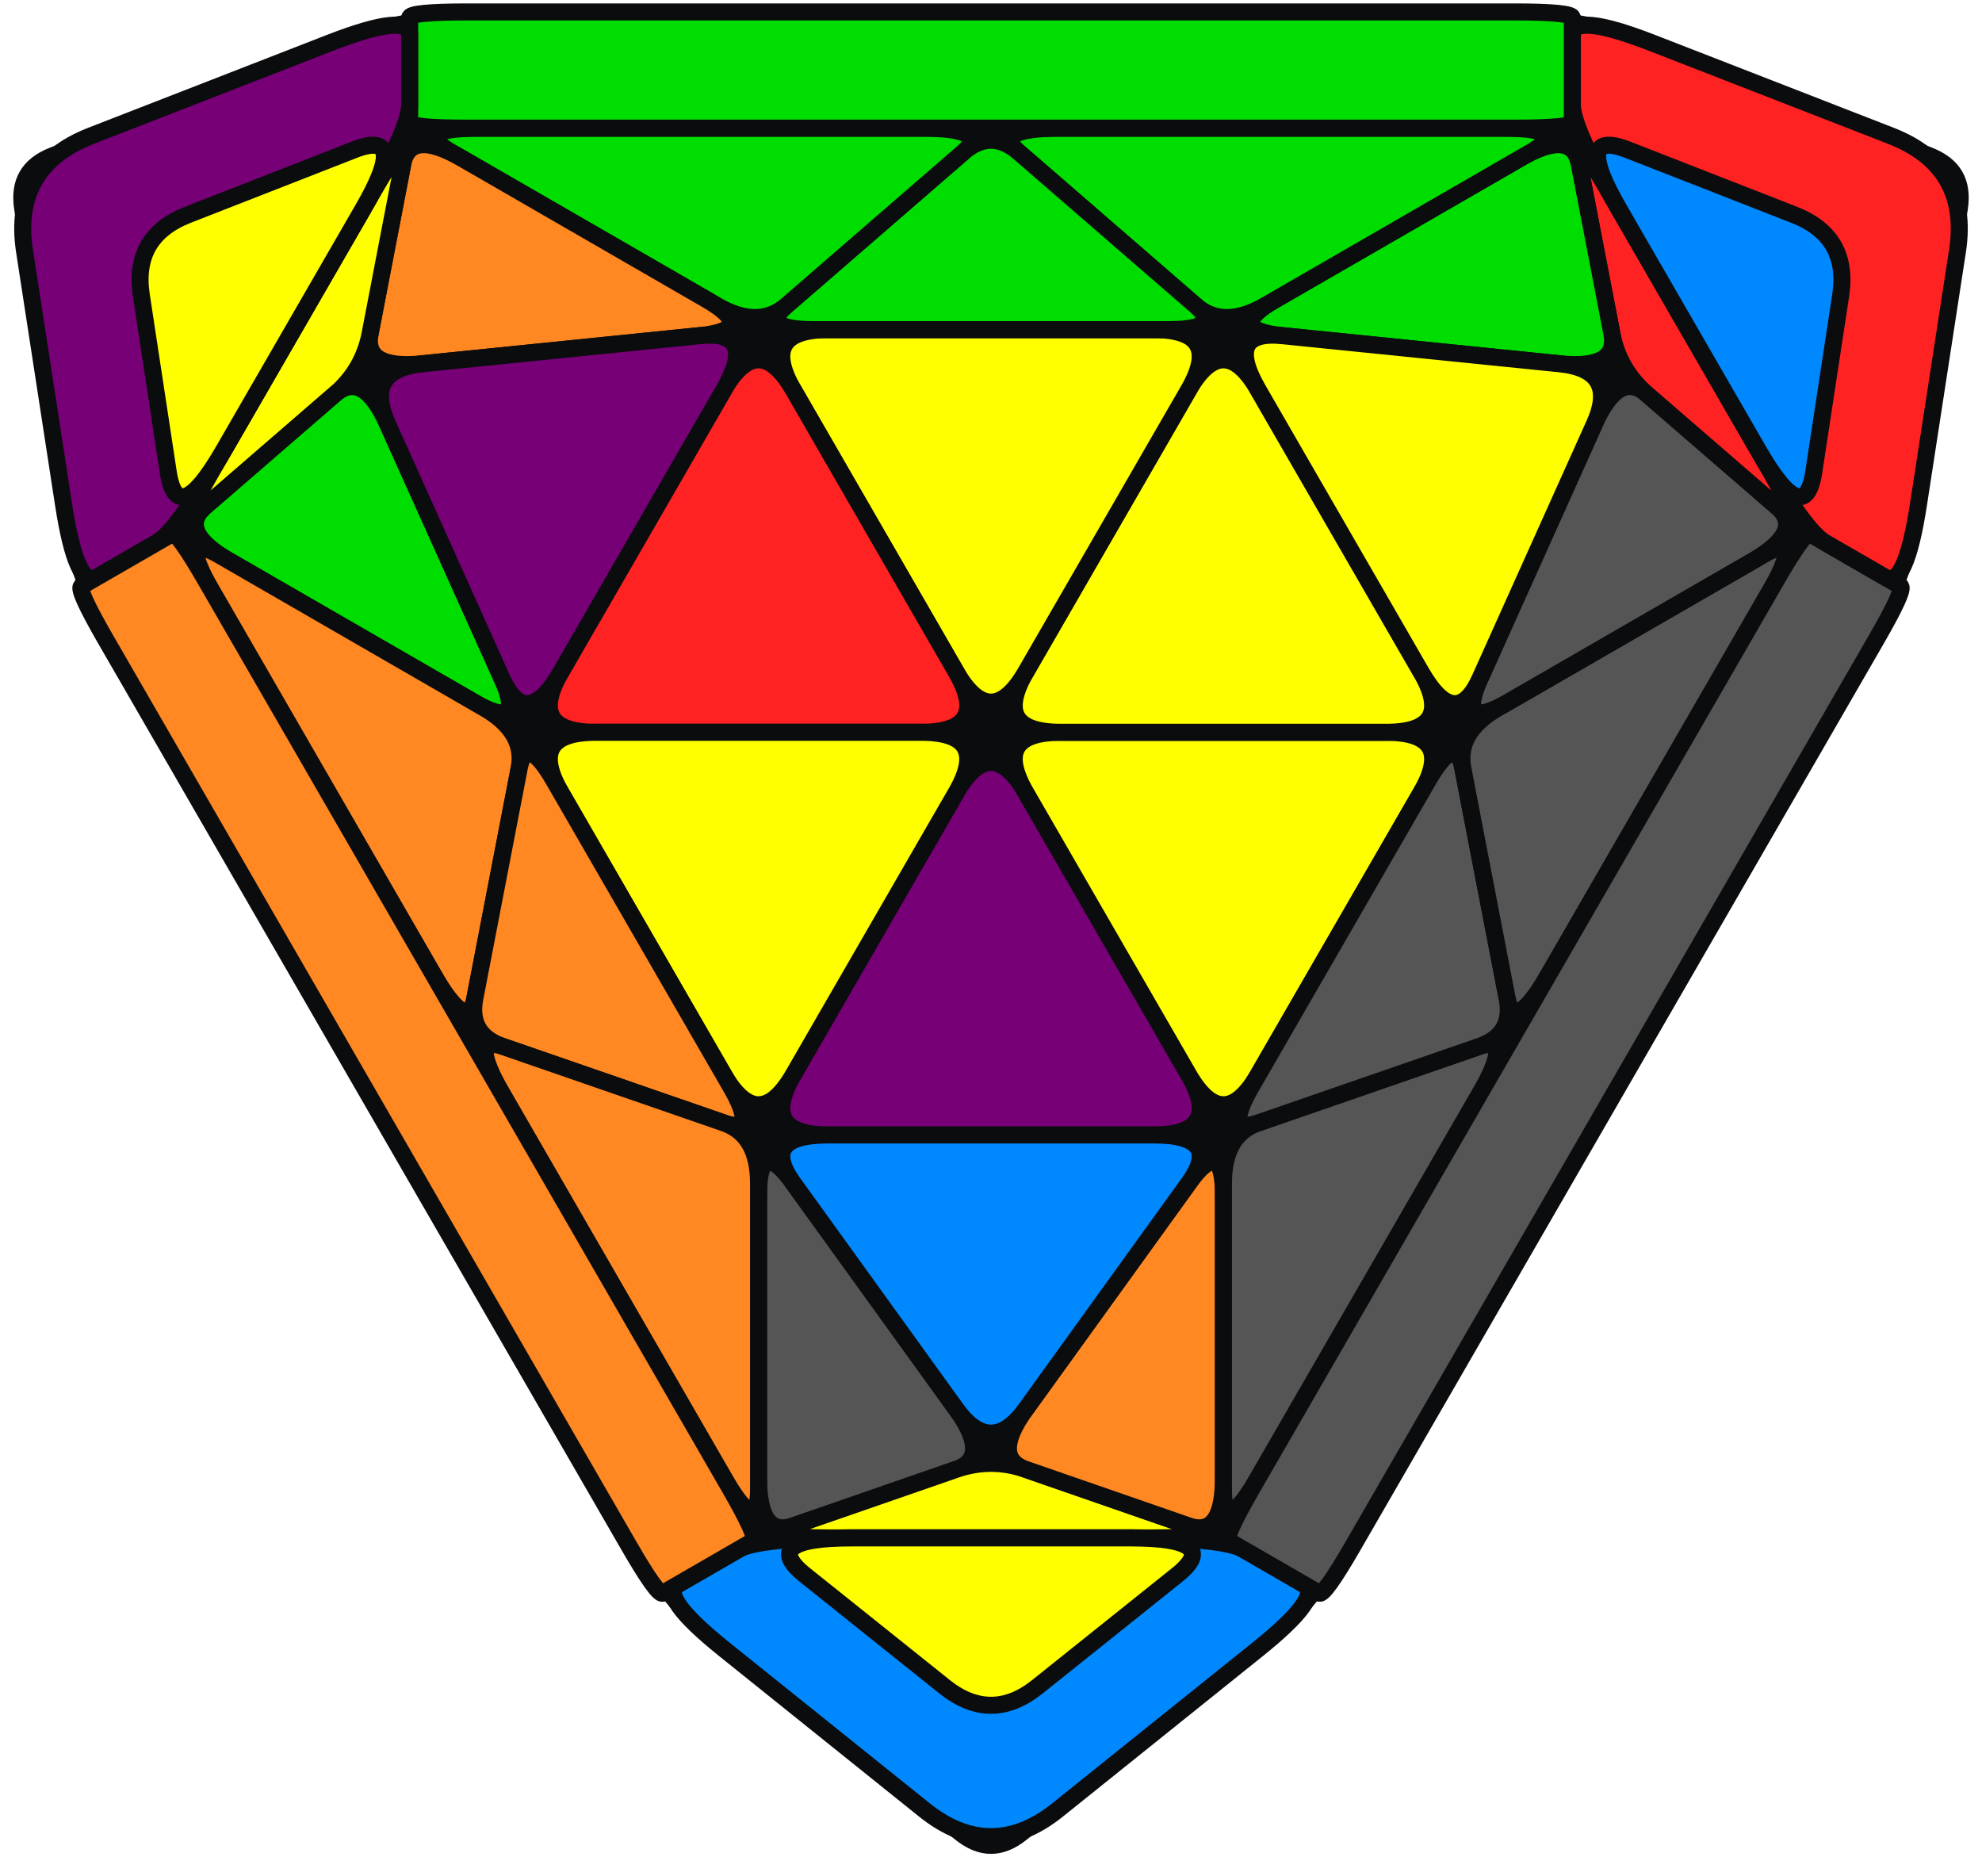
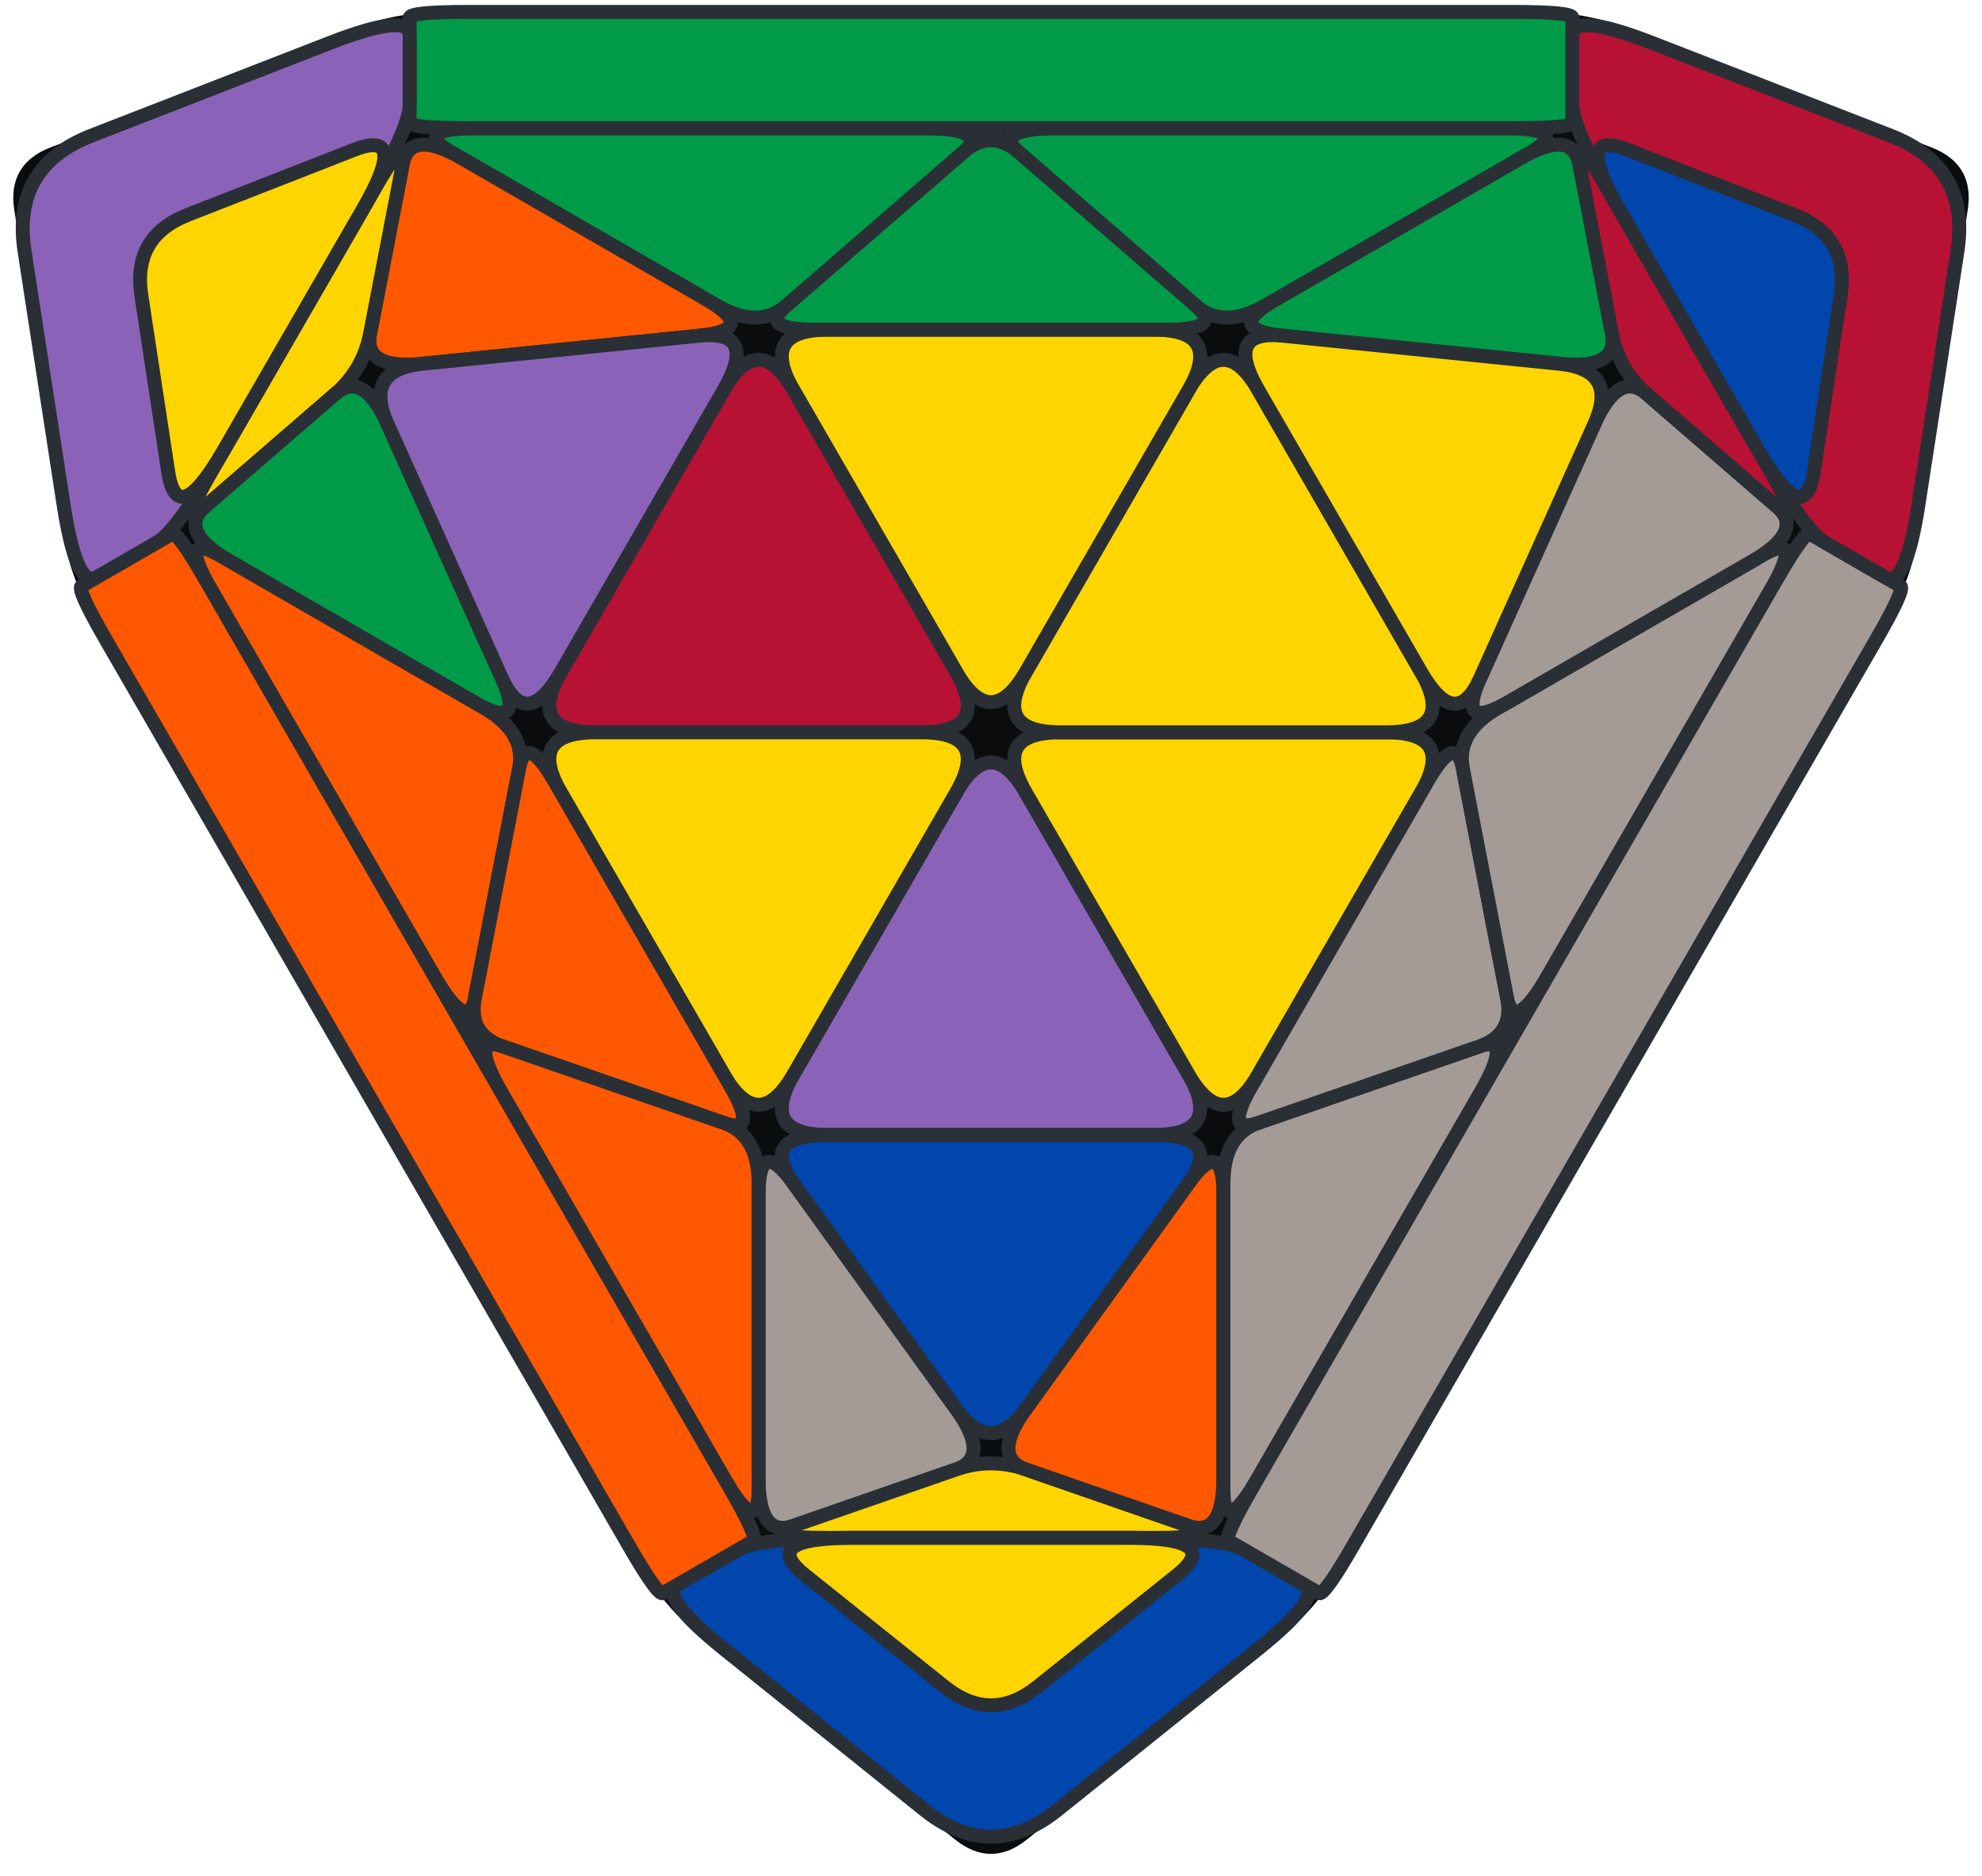
<svg xmlns="http://www.w3.org/2000/svg" viewBox="-12.79 -9.45 25.58 24.2" role="img" aria-label="TCP C1 (2) Triangle combination and permutation, FTO 2-Look L3T case diagram">
+   <rect x="-10.95" y="24.08" width="27.2" height="NaN" fill="#f5f5f0" rx="2.5" />
  <path d="M-3.869 11.491L-0.430 14.251Q0.000 14.596,0.430 14.251L3.869 11.491 L0.430 14.251L3.869 11.491Q4.299 11.146,5.049 9.847L11.052 -0.550 L5.049 9.847L11.052 -0.550Q11.802 -1.850,11.886 -2.395L12.557 -6.753 L11.886 -2.395L12.557 -6.753Q12.641 -7.298,12.127 -7.498L8.017 -9.096 L12.127 -7.498L8.017 -9.096Q7.503 -9.296,6.003 -9.296L-6.003 -9.296 L6.003 -9.296L-6.003 -9.296Q-7.503 -9.296,-8.017 -9.096L-12.127 -7.498 L-8.017 -9.096L-12.127 -7.498Q-12.641 -7.298,-12.557 -6.753L-11.886 -2.395 L-12.557 -6.753L-11.886 -2.395Q-11.802 -1.850,-11.052 -0.550L-5.049 9.847 L-11.052 -0.550L-5.049 9.847Q-4.299 11.146,-3.869 11.491L-0.430 14.251Z" fill="#0b0c0e" stroke="#0b0c0e" stroke-width="0.1" stroke-linejoin="round" />
-   <path d="M-0.450 0.779L-2.550 4.417Q-3.000 5.196,-2.100 5.196L2.100 5.196 L-2.100 5.196L2.100 5.196Q3.000 5.196,2.550 4.417L0.450 0.779 L2.550 4.417L0.450 0.779Q0.000 0.000,-0.450 0.779L-2.550 4.417Z" fill="#707" stroke="#0b0c0e" stroke-width="0.22" stroke-linejoin="round" />
-   <path d="M-3.000 5.976L-3.000 9.616Q-3.000 10.396,-2.550 10.240L-0.450 9.512 L-2.550 10.240L-0.450 9.512Q0.000 9.356,-0.450 8.732L-2.550 5.820 L-0.450 8.732L-2.550 5.820Q-3.000 5.196,-3.000 5.976L-3.000 9.616Z" fill="#555" stroke="#0b0c0e" stroke-width="0.22" stroke-linejoin="round" />
-   <path d="M-2.100 10.396L2.100 10.396Q3.000 10.396,2.550 10.240L0.450 9.512 L2.550 10.240L0.450 9.512Q0.000 9.356,-0.450 9.512L-2.550 10.240 L-0.450 9.512L-2.550 10.240Q-3.000 10.396,-2.100 10.396L2.100 10.396Z" fill="#ff0" stroke="#0b0c0e" stroke-width="0.22" stroke-linejoin="round" />
-   <path d="M3.000 9.616L3.000 5.976Q3.000 5.196,2.550 5.820L0.450 8.732 L2.550 5.820L0.450 8.732Q0.000 9.356,0.450 9.512L2.550 10.240 L0.450 9.512L2.550 10.240Q3.000 10.396,3.000 9.616L3.000 5.976Z" fill="#f82" stroke="#0b0c0e" stroke-width="0.22" stroke-linejoin="round" />
-   <path d="M2.100 5.196L-2.100 5.196Q-3.000 5.196,-2.550 5.820L-0.450 8.732 L-2.550 5.820L-0.450 8.732Q0.000 9.356,0.450 8.732L2.550 5.820 L0.450 8.732L2.550 5.820Q3.000 5.196,2.100 5.196L-2.100 5.196Z" fill="#08f" stroke="#0b0c0e" stroke-width="0.22" stroke-linejoin="round" />
-   <path d="M0.450 0.779L2.550 4.417Q3.000 5.196,3.450 4.417L5.550 0.779 L3.450 4.417L5.550 0.779Q6.000 0.000,5.100 0.000L0.900 0.000 L5.100 0.000L0.900 0.000Q0.000 0.000,0.450 0.779L2.550 4.417Z" fill="#ff0" stroke="#0b0c0e" stroke-width="0.22" stroke-linejoin="round" />
-   <path d="M3.000 5.820L3.000 9.772Q3.000 10.396,3.450 9.616L6.301 4.678 L3.450 9.616L6.301 4.678Q6.752 3.898,6.301 4.054L3.450 5.040 L6.301 4.054L3.450 5.040Q3.000 5.196,3.000 5.820L3.000 9.772Z" fill="#555" stroke="#0b0c0e" stroke-width="0.22" stroke-linejoin="round" />
-   <path d="M5.640 0.624L3.360 4.573Q3.000 5.196,3.450 5.040L6.301 4.054 L3.450 5.040L6.301 4.054Q6.752 3.898,6.661 3.430L6.090 0.468 L6.661 3.430L6.090 0.468Q6.000 0.000,5.640 0.624L3.360 4.573Z" fill="#555" stroke="#0b0c0e" stroke-width="0.22" stroke-linejoin="round" />
-   <path d="M6.090 0.468L6.661 3.430Q6.752 3.898,7.202 3.118L10.053 -1.820 L7.202 3.118L10.053 -1.820Q10.503 -2.600,9.963 -2.288L6.540 -0.312 L9.963 -2.288L6.540 -0.312Q6.000 0.000,6.090 0.468L6.661 3.430Z" fill="#555" stroke="#0b0c0e" stroke-width="0.22" stroke-linejoin="round" />
-   <path d="M-3.260 10.546L-4.039 10.996Q-4.299 11.146,-3.439 11.836L-0.860 13.906 L-3.439 11.836L-0.860 13.906Q0.000 14.596,0.860 13.906L3.439 11.836 L0.860 13.906L3.439 11.836Q4.299 11.146,4.039 10.996L3.260 10.546 L4.039 10.996L3.260 10.546Q3.000 10.396,1.800 10.396L-1.800 10.396 L1.800 10.396L-1.800 10.396Q-3.000 10.396,-3.260 10.546L-4.039 10.996Z" fill="#08f" stroke="#0b0c0e" stroke-width="0.22" stroke-linejoin="round" />
-   <path d="M-2.400 10.876L-0.600 12.316Q0.000 12.796,0.600 12.316L2.400 10.876 L0.600 12.316L2.400 10.876Q3.000 10.396,1.800 10.396L-1.800 10.396 L1.800 10.396L-1.800 10.396Q-3.000 10.396,-2.400 10.876L-0.600 12.316Z" fill="#ff0" stroke="#0b0c0e" stroke-width="0.22" stroke-linejoin="round" />
-   <path d="M3.065 10.434L4.234 11.109Q4.299 11.146,4.674 10.496L11.427 -1.200 L4.674 10.496L11.427 -1.200Q11.802 -1.850,11.737 -1.887L10.568 -2.562 L11.737 -1.887L10.568 -2.562Q10.503 -2.600,10.128 -1.950L3.375 9.746 L10.128 -1.950L3.375 9.746Q3.000 10.396,3.065 10.434L4.234 11.109Z" fill="#555" stroke="#0b0c0e" stroke-width="0.22" stroke-linejoin="round" />
-   <path d="M0.900 0.000L5.100 0.000Q6.000 0.000,5.550 -0.779L3.450 -4.417 L5.550 -0.779L3.450 -4.417Q3.000 -5.196,2.550 -4.417L0.450 -0.779 L2.550 -4.417L0.450 -0.779Q-0.000 -0.000,0.900 0.000L5.100 0.000Z" fill="#ff0" stroke="#0b0c0e" stroke-width="0.22" stroke-linejoin="round" />
-   <path d="M6.675 -0.390L9.828 -2.210Q10.503 -2.600,10.143 -2.912L8.463 -4.366 L10.143 -2.912L8.463 -4.366Q8.103 -4.678,7.787 -3.976L6.315 -0.702 L7.787 -3.976L6.315 -0.702Q6.000 0.000,6.675 -0.390L9.828 -2.210Z" fill="#555" stroke="#0b0c0e" stroke-width="0.22" stroke-linejoin="round" />
-   <path d="M10.053 -3.379L7.953 -7.017Q7.503 -7.796,7.593 -7.328L8.013 -5.146 L7.593 -7.328L8.013 -5.146Q8.103 -4.678,8.463 -4.366L10.143 -2.912 L8.463 -4.366L10.143 -2.912Q10.503 -2.600,10.053 -3.379L7.953 -7.017Z" fill="#f22" stroke="#0b0c0e" stroke-width="0.22" stroke-linejoin="round" />
-   <path d="M6.828 -7.406L3.675 -5.586Q3.000 -5.196,3.765 -5.118L7.337 -4.756 L3.765 -5.118L7.337 -4.756Q8.103 -4.678,8.013 -5.146L7.593 -7.328 L8.013 -5.146L7.593 -7.328Q7.503 -7.796,6.828 -7.406L3.675 -5.586Z" fill="#0d0" stroke="#0b0c0e" stroke-width="0.22" stroke-linejoin="round" />
-   <path d="M3.450 -4.417L5.550 -0.779Q6.000 0.000,6.315 -0.702L7.787 -3.976 L6.315 -0.702L7.787 -3.976Q8.103 -4.678,7.337 -4.756L3.765 -5.118 L7.337 -4.756L3.765 -5.118Q3.000 -5.196,3.450 -4.417L5.550 -0.779Z" fill="#ff0" stroke="#0b0c0e" stroke-width="0.22" stroke-linejoin="round" />
-   <path d="M0.450 -0.779L2.550 -4.417Q3.000 -5.196,2.100 -5.196L-2.100 -5.196 L2.100 -5.196L-2.100 -5.196Q-3.000 -5.196,-2.550 -4.417L-0.450 -0.779 L-2.550 -4.417L-0.450 -0.779Q-0.000 -0.000,0.450 -0.779L2.550 -4.417Z" fill="#ff0" stroke="#0b0c0e" stroke-width="0.22" stroke-linejoin="round" />
-   <path d="M3.540 -5.508L6.963 -7.484Q7.503 -7.796,6.603 -7.796L0.900 -7.796 L6.603 -7.796L0.900 -7.796Q0.000 -7.796,0.360 -7.484L2.640 -5.508 L0.360 -7.484L2.640 -5.508Q3.000 -5.196,3.540 -5.508L6.963 -7.484Z" fill="#0d0" stroke="#0b0c0e" stroke-width="0.22" stroke-linejoin="round" />
-   <path d="M-2.280 -5.196L2.280 -5.196Q3.000 -5.196,2.640 -5.508L0.360 -7.484 L2.640 -5.508L0.360 -7.484Q0.000 -7.796,-0.360 -7.484L-2.640 -5.508 L-0.360 -7.484L-2.640 -5.508Q-3.000 -5.196,-2.280 -5.196L2.280 -5.196Z" fill="#0d0" stroke="#0b0c0e" stroke-width="0.22" stroke-linejoin="round" />
-   <path d="M-2.640 -5.508L-0.360 -7.484Q0.000 -7.796,-0.900 -7.796L-6.603 -7.796 L-0.900 -7.796L-6.603 -7.796Q-7.503 -7.796,-6.963 -7.484L-3.540 -5.508 L-6.963 -7.484L-3.540 -5.508Q-3.000 -5.196,-2.640 -5.508L-0.360 -7.484Z" fill="#0d0" stroke="#0b0c0e" stroke-width="0.22" stroke-linejoin="round" />
-   <path d="M10.763 -2.450L11.543 -2.000Q11.802 -1.850,11.970 -2.940L12.473 -6.208 L11.970 -2.940L12.473 -6.208Q12.641 -7.298,11.613 -7.698L8.531 -8.897 L11.613 -7.698L8.531 -8.897Q7.503 -9.296,7.503 -8.996L7.503 -8.096 L7.503 -8.996L7.503 -8.096Q7.503 -7.796,8.103 -6.757L9.903 -3.639 L8.103 -6.757L9.903 -3.639Q10.503 -2.600,10.763 -2.450L11.543 -2.000Z" fill="#f22" stroke="#0b0c0e" stroke-width="0.22" stroke-linejoin="round" />
-   <path d="M10.619 -3.360L10.966 -5.638Q11.082 -6.398,10.366 -6.678L8.219 -7.517 L10.366 -6.678L8.219 -7.517Q7.503 -7.796,8.103 -6.757L9.903 -3.639 L8.103 -6.757L9.903 -3.639Q10.503 -2.600,10.619 -3.360L10.966 -5.638Z" fill="#08f" stroke="#0b0c0e" stroke-width="0.22" stroke-linejoin="round" />
-   <path d="M7.503 -7.871L7.503 -9.221Q7.503 -9.296,6.753 -9.296L-6.753 -9.296 L6.753 -9.296L-6.753 -9.296Q-7.503 -9.296,-7.503 -9.221L-7.503 -7.871 L-7.503 -9.221L-7.503 -7.871Q-7.503 -7.796,-6.753 -7.796L6.753 -7.796 L-6.753 -7.796L6.753 -7.796Q7.503 -7.796,7.503 -7.871L7.503 -9.221Z" fill="#0d0" stroke="#0b0c0e" stroke-width="0.22" stroke-linejoin="round" />
-   <path d="M-0.450 -0.779L-2.550 -4.417Q-3.000 -5.196,-3.450 -4.417L-5.550 -0.779 L-3.450 -4.417L-5.550 -0.779Q-6.000 0.000,-5.100 0.000L-0.900 0.000 L-5.100 0.000L-0.900 0.000Q0.000 0.000,-0.450 -0.779L-2.550 -4.417Z" fill="#f22" stroke="#0b0c0e" stroke-width="0.22" stroke-linejoin="round" />
-   <path d="M-3.675 -5.586L-6.828 -7.406Q-7.503 -7.796,-7.593 -7.328L-8.013 -5.146 L-7.593 -7.328L-8.013 -5.146Q-8.103 -4.678,-7.337 -4.756L-3.765 -5.118 L-7.337 -4.756L-3.765 -5.118Q-3.000 -5.196,-3.675 -5.586L-6.828 -7.406Z" fill="#f82" stroke="#0b0c0e" stroke-width="0.22" stroke-linejoin="round" />
-   <path d="M-7.953 -7.017L-10.053 -3.379Q-10.503 -2.600,-10.143 -2.912L-8.463 -4.366 L-10.143 -2.912L-8.463 -4.366Q-8.103 -4.678,-8.013 -5.146L-7.593 -7.328 L-8.013 -5.146L-7.593 -7.328Q-7.503 -7.796,-7.953 -7.017L-10.053 -3.379Z" fill="#ff0" stroke="#0b0c0e" stroke-width="0.22" stroke-linejoin="round" />
-   <path d="M-9.828 -2.210L-6.675 -0.390Q-6.000 0.000,-6.315 -0.702L-7.787 -3.976 L-6.315 -0.702L-7.787 -3.976Q-8.103 -4.678,-8.463 -4.366L-10.143 -2.912 L-8.463 -4.366L-10.143 -2.912Q-10.503 -2.600,-9.828 -2.210L-6.675 -0.390Z" fill="#0d0" stroke="#0b0c0e" stroke-width="0.22" stroke-linejoin="round" />
-   <path d="M-5.550 -0.779L-3.450 -4.417Q-3.000 -5.196,-3.765 -5.118L-7.337 -4.756 L-3.765 -5.118L-7.337 -4.756Q-8.103 -4.678,-7.787 -3.976L-6.315 -0.702 L-7.787 -3.976L-6.315 -0.702Q-6.000 0.000,-5.550 -0.779L-3.450 -4.417Z" fill="#707" stroke="#0b0c0e" stroke-width="0.22" stroke-linejoin="round" />
-   <path d="M-0.900 0.000L-5.100 0.000Q-6.000 0.000,-5.550 0.779L-3.450 4.417 L-5.550 0.779L-3.450 4.417Q-3.000 5.196,-2.550 4.417L-0.450 0.779 L-2.550 4.417L-0.450 0.779Q0.000 0.000,-0.900 0.000L-5.100 0.000Z" fill="#ff0" stroke="#0b0c0e" stroke-width="0.22" stroke-linejoin="round" />
-   <path d="M-6.540 -0.312L-9.963 -2.288Q-10.503 -2.600,-10.053 -1.820L-7.202 3.118 L-10.053 -1.820L-7.202 3.118Q-6.752 3.898,-6.661 3.430L-6.090 0.468 L-6.661 3.430L-6.090 0.468Q-6.000 0.000,-6.540 -0.312L-9.963 -2.288Z" fill="#f82" stroke="#0b0c0e" stroke-width="0.22" stroke-linejoin="round" />
-   <path d="M-3.360 4.573L-5.640 0.624Q-6.000 0.000,-6.090 0.468L-6.661 3.430 L-6.090 0.468L-6.661 3.430Q-6.752 3.898,-6.301 4.054L-3.450 5.040 L-6.301 4.054L-3.450 5.040Q-3.000 5.196,-3.360 4.573L-5.640 0.624Z" fill="#f82" stroke="#0b0c0e" stroke-width="0.22" stroke-linejoin="round" />
-   <path d="M-3.450 5.040L-6.301 4.054Q-6.752 3.898,-6.301 4.678L-3.450 9.616 L-6.301 4.678L-3.450 9.616Q-3.000 10.396,-3.000 9.772L-3.000 5.820 L-3.000 9.772L-3.000 5.820Q-3.000 5.196,-3.450 5.040L-6.301 4.054Z" fill="#f82" stroke="#0b0c0e" stroke-width="0.22" stroke-linejoin="round" />
-   <path d="M-7.503 -8.096L-7.503 -8.996Q-7.503 -9.296,-8.531 -8.897L-11.613 -7.698 L-8.531 -8.897L-11.613 -7.698Q-12.641 -7.298,-12.473 -6.208L-11.970 -2.940 L-12.473 -6.208L-11.970 -2.940Q-11.802 -1.850,-11.543 -2.000L-10.763 -2.450 L-11.543 -2.000L-10.763 -2.450Q-10.503 -2.600,-9.903 -3.639L-8.103 -6.757 L-9.903 -3.639L-8.103 -6.757Q-7.503 -7.796,-7.503 -8.096L-7.503 -8.996Z" fill="#707" stroke="#0b0c0e" stroke-width="0.22" stroke-linejoin="round" />
-   <path d="M-8.219 -7.517L-10.366 -6.678Q-11.082 -6.398,-10.966 -5.638L-10.619 -3.360 L-10.966 -5.638L-10.619 -3.360Q-10.503 -2.600,-9.903 -3.639L-8.103 -6.757 L-9.903 -3.639L-8.103 -6.757Q-7.503 -7.796,-8.219 -7.517L-10.366 -6.678Z" fill="#ff0" stroke="#0b0c0e" stroke-width="0.22" stroke-linejoin="round" />
-   <path d="M-10.568 -2.562L-11.737 -1.887Q-11.802 -1.850,-11.427 -1.200L-4.674 10.496 L-11.427 -1.200L-4.674 10.496Q-4.299 11.146,-4.234 11.109L-3.065 10.434 L-4.234 11.109L-3.065 10.434Q-3.000 10.396,-3.375 9.746L-10.128 -1.950 L-3.375 9.746L-10.128 -1.950Q-10.503 -2.600,-10.568 -2.562L-11.737 -1.887Z" fill="#f82" stroke="#0b0c0e" stroke-width="0.22" stroke-linejoin="round" />
+   <path d="M-0.450 0.779L-2.550 4.417Q-3.000 5.196,-2.100 5.196L2.100 5.196 L-2.100 5.196L2.100 5.196Q3.000 5.196,2.550 4.417L0.450 0.779 L2.550 4.417L0.450 0.779Q0.000 0.000,-0.450 0.779L-2.550 4.417Z" fill="#8a63b8" stroke="#2a2f35" stroke-width="0.18" stroke-linejoin="round" />
+   <path d="M-3.000 5.976L-3.000 9.616Q-3.000 10.396,-2.550 10.240L-0.450 9.512 L-2.550 10.240L-0.450 9.512Q0.000 9.356,-0.450 8.732L-2.550 5.820 L-0.450 8.732L-2.550 5.820Q-3.000 5.196,-3.000 5.976L-3.000 9.616Z" fill="#a49b96" stroke="#2a2f35" stroke-width="0.18" stroke-linejoin="round" />
+   <path d="M-2.100 10.396L2.100 10.396Q3.000 10.396,2.550 10.240L0.450 9.512 L2.550 10.240L0.450 9.512Q0.000 9.356,-0.450 9.512L-2.550 10.240 L-0.450 9.512L-2.550 10.240Q-3.000 10.396,-2.100 10.396L2.100 10.396Z" fill="#ffd500" stroke="#2a2f35" stroke-width="0.18" stroke-linejoin="round" />
+   <path d="M3.000 9.616L3.000 5.976Q3.000 5.196,2.550 5.820L0.450 8.732 L2.550 5.820L0.450 8.732Q0.000 9.356,0.450 9.512L2.550 10.240 L0.450 9.512L2.550 10.240Q3.000 10.396,3.000 9.616L3.000 5.976Z" fill="#ff5800" stroke="#2a2f35" stroke-width="0.18" stroke-linejoin="round" />
+   <path d="M2.100 5.196L-2.100 5.196Q-3.000 5.196,-2.550 5.820L-0.450 8.732 L-2.550 5.820L-0.450 8.732Q0.000 9.356,0.450 8.732L2.550 5.820 L0.450 8.732L2.550 5.820Q3.000 5.196,2.100 5.196L-2.100 5.196Z" fill="#0046ad" stroke="#2a2f35" stroke-width="0.18" stroke-linejoin="round" />
+   <path d="M0.450 0.779L2.550 4.417Q3.000 5.196,3.450 4.417L5.550 0.779 L3.450 4.417L5.550 0.779Q6.000 0.000,5.100 0.000L0.900 0.000 L5.100 0.000L0.900 0.000Q0.000 0.000,0.450 0.779L2.550 4.417Z" fill="#ffd500" stroke="#2a2f35" stroke-width="0.18" stroke-linejoin="round" />
+   <path d="M3.000 5.820L3.000 9.772Q3.000 10.396,3.450 9.616L6.301 4.678 L3.450 9.616L6.301 4.678Q6.752 3.898,6.301 4.054L3.450 5.040 L6.301 4.054L3.450 5.040Q3.000 5.196,3.000 5.820L3.000 9.772Z" fill="#a49b96" stroke="#2a2f35" stroke-width="0.18" stroke-linejoin="round" />
+   <path d="M5.640 0.624L3.360 4.573Q3.000 5.196,3.450 5.040L6.301 4.054 L3.450 5.040L6.301 4.054Q6.752 3.898,6.661 3.430L6.090 0.468 L6.661 3.430L6.090 0.468Q6.000 0.000,5.640 0.624L3.360 4.573Z" fill="#a49b96" stroke="#2a2f35" stroke-width="0.18" stroke-linejoin="round" />
+   <path d="M6.090 0.468L6.661 3.430Q6.752 3.898,7.202 3.118L10.053 -1.820 L7.202 3.118L10.053 -1.820Q10.503 -2.600,9.963 -2.288L6.540 -0.312 L9.963 -2.288L6.540 -0.312Q6.000 0.000,6.090 0.468L6.661 3.430Z" fill="#a49b96" stroke="#2a2f35" stroke-width="0.18" stroke-linejoin="round" />
+   <path d="M-3.260 10.546L-4.039 10.996Q-4.299 11.146,-3.439 11.836L-0.860 13.906 L-3.439 11.836L-0.860 13.906Q0.000 14.596,0.860 13.906L3.439 11.836 L0.860 13.906L3.439 11.836Q4.299 11.146,4.039 10.996L3.260 10.546 L4.039 10.996L3.260 10.546Q3.000 10.396,1.800 10.396L-1.800 10.396 L1.800 10.396L-1.800 10.396Q-3.000 10.396,-3.260 10.546L-4.039 10.996Z" fill="#0046ad" stroke="#2a2f35" stroke-width="0.18" stroke-linejoin="round" />
+   <path d="M-2.400 10.876L-0.600 12.316Q0.000 12.796,0.600 12.316L2.400 10.876 L0.600 12.316L2.400 10.876Q3.000 10.396,1.800 10.396L-1.800 10.396 L1.800 10.396L-1.800 10.396Q-3.000 10.396,-2.400 10.876L-0.600 12.316Z" fill="#ffd500" stroke="#2a2f35" stroke-width="0.18" stroke-linejoin="round" />
+   <path d="M3.065 10.434L4.234 11.109Q4.299 11.146,4.674 10.496L11.427 -1.200 L4.674 10.496L11.427 -1.200Q11.802 -1.850,11.737 -1.887L10.568 -2.562 L11.737 -1.887L10.568 -2.562Q10.503 -2.600,10.128 -1.950L3.375 9.746 L10.128 -1.950L3.375 9.746Q3.000 10.396,3.065 10.434L4.234 11.109Z" fill="#a49b96" stroke="#2a2f35" stroke-width="0.18" stroke-linejoin="round" />
+   <path d="M0.900 0.000L5.100 0.000Q6.000 0.000,5.550 -0.779L3.450 -4.417 L5.550 -0.779L3.450 -4.417Q3.000 -5.196,2.550 -4.417L0.450 -0.779 L2.550 -4.417L0.450 -0.779Q-0.000 -0.000,0.900 0.000L5.100 0.000Z" fill="#ffd500" stroke="#2a2f35" stroke-width="0.18" stroke-linejoin="round" />
+   <path d="M6.675 -0.390L9.828 -2.210Q10.503 -2.600,10.143 -2.912L8.463 -4.366 L10.143 -2.912L8.463 -4.366Q8.103 -4.678,7.787 -3.976L6.315 -0.702 L7.787 -3.976L6.315 -0.702Q6.000 0.000,6.675 -0.390L9.828 -2.210Z" fill="#a49b96" stroke="#2a2f35" stroke-width="0.18" stroke-linejoin="round" />
+   <path d="M10.053 -3.379L7.953 -7.017Q7.503 -7.796,7.593 -7.328L8.013 -5.146 L7.593 -7.328L8.013 -5.146Q8.103 -4.678,8.463 -4.366L10.143 -2.912 L8.463 -4.366L10.143 -2.912Q10.503 -2.600,10.053 -3.379L7.953 -7.017Z" fill="#b71234" stroke="#2a2f35" stroke-width="0.18" stroke-linejoin="round" />
+   <path d="M6.828 -7.406L3.675 -5.586Q3.000 -5.196,3.765 -5.118L7.337 -4.756 L3.765 -5.118L7.337 -4.756Q8.103 -4.678,8.013 -5.146L7.593 -7.328 L8.013 -5.146L7.593 -7.328Q7.503 -7.796,6.828 -7.406L3.675 -5.586Z" fill="#009b48" stroke="#2a2f35" stroke-width="0.18" stroke-linejoin="round" />
+   <path d="M3.450 -4.417L5.550 -0.779Q6.000 0.000,6.315 -0.702L7.787 -3.976 L6.315 -0.702L7.787 -3.976Q8.103 -4.678,7.337 -4.756L3.765 -5.118 L7.337 -4.756L3.765 -5.118Q3.000 -5.196,3.450 -4.417L5.550 -0.779Z" fill="#ffd500" stroke="#2a2f35" stroke-width="0.18" stroke-linejoin="round" />
+   <path d="M0.450 -0.779L2.550 -4.417Q3.000 -5.196,2.100 -5.196L-2.100 -5.196 L2.100 -5.196L-2.100 -5.196Q-3.000 -5.196,-2.550 -4.417L-0.450 -0.779 L-2.550 -4.417L-0.450 -0.779Q-0.000 -0.000,0.450 -0.779L2.550 -4.417Z" fill="#ffd500" stroke="#2a2f35" stroke-width="0.18" stroke-linejoin="round" />
+   <path d="M3.540 -5.508L6.963 -7.484Q7.503 -7.796,6.603 -7.796L0.900 -7.796 L6.603 -7.796L0.900 -7.796Q0.000 -7.796,0.360 -7.484L2.640 -5.508 L0.360 -7.484L2.640 -5.508Q3.000 -5.196,3.540 -5.508L6.963 -7.484Z" fill="#009b48" stroke="#2a2f35" stroke-width="0.18" stroke-linejoin="round" />
+   <path d="M-2.280 -5.196L2.280 -5.196Q3.000 -5.196,2.640 -5.508L0.360 -7.484 L2.640 -5.508L0.360 -7.484Q0.000 -7.796,-0.360 -7.484L-2.640 -5.508 L-0.360 -7.484L-2.640 -5.508Q-3.000 -5.196,-2.280 -5.196L2.280 -5.196Z" fill="#009b48" stroke="#2a2f35" stroke-width="0.18" stroke-linejoin="round" />
+   <path d="M-2.640 -5.508L-0.360 -7.484Q0.000 -7.796,-0.900 -7.796L-6.603 -7.796 L-0.900 -7.796L-6.603 -7.796Q-7.503 -7.796,-6.963 -7.484L-3.540 -5.508 L-6.963 -7.484L-3.540 -5.508Q-3.000 -5.196,-2.640 -5.508L-0.360 -7.484Z" fill="#009b48" stroke="#2a2f35" stroke-width="0.18" stroke-linejoin="round" />
+   <path d="M10.763 -2.450L11.543 -2.000Q11.802 -1.850,11.970 -2.940L12.473 -6.208 L11.970 -2.940L12.473 -6.208Q12.641 -7.298,11.613 -7.698L8.531 -8.897 L11.613 -7.698L8.531 -8.897Q7.503 -9.296,7.503 -8.996L7.503 -8.096 L7.503 -8.996L7.503 -8.096Q7.503 -7.796,8.103 -6.757L9.903 -3.639 L8.103 -6.757L9.903 -3.639Q10.503 -2.600,10.763 -2.450L11.543 -2.000Z" fill="#b71234" stroke="#2a2f35" stroke-width="0.18" stroke-linejoin="round" />
+   <path d="M10.619 -3.360L10.966 -5.638Q11.082 -6.398,10.366 -6.678L8.219 -7.517 L10.366 -6.678L8.219 -7.517Q7.503 -7.796,8.103 -6.757L9.903 -3.639 L8.103 -6.757L9.903 -3.639Q10.503 -2.600,10.619 -3.360L10.966 -5.638Z" fill="#0046ad" stroke="#2a2f35" stroke-width="0.18" stroke-linejoin="round" />
+   <path d="M7.503 -7.871L7.503 -9.221Q7.503 -9.296,6.753 -9.296L-6.753 -9.296 L6.753 -9.296L-6.753 -9.296Q-7.503 -9.296,-7.503 -9.221L-7.503 -7.871 L-7.503 -9.221L-7.503 -7.871Q-7.503 -7.796,-6.753 -7.796L6.753 -7.796 L-6.753 -7.796L6.753 -7.796Q7.503 -7.796,7.503 -7.871L7.503 -9.221Z" fill="#009b48" stroke="#2a2f35" stroke-width="0.18" stroke-linejoin="round" />
+   <path d="M-0.450 -0.779L-2.550 -4.417Q-3.000 -5.196,-3.450 -4.417L-5.550 -0.779 L-3.450 -4.417L-5.550 -0.779Q-6.000 0.000,-5.100 0.000L-0.900 0.000 L-5.100 0.000L-0.900 0.000Q0.000 0.000,-0.450 -0.779L-2.550 -4.417Z" fill="#b71234" stroke="#2a2f35" stroke-width="0.18" stroke-linejoin="round" />
+   <path d="M-3.675 -5.586L-6.828 -7.406Q-7.503 -7.796,-7.593 -7.328L-8.013 -5.146 L-7.593 -7.328L-8.013 -5.146Q-8.103 -4.678,-7.337 -4.756L-3.765 -5.118 L-7.337 -4.756L-3.765 -5.118Q-3.000 -5.196,-3.675 -5.586L-6.828 -7.406Z" fill="#ff5800" stroke="#2a2f35" stroke-width="0.18" stroke-linejoin="round" />
+   <path d="M-7.953 -7.017L-10.053 -3.379Q-10.503 -2.600,-10.143 -2.912L-8.463 -4.366 L-10.143 -2.912L-8.463 -4.366Q-8.103 -4.678,-8.013 -5.146L-7.593 -7.328 L-8.013 -5.146L-7.593 -7.328Q-7.503 -7.796,-7.953 -7.017L-10.053 -3.379Z" fill="#ffd500" stroke="#2a2f35" stroke-width="0.18" stroke-linejoin="round" />
+   <path d="M-9.828 -2.210L-6.675 -0.390Q-6.000 0.000,-6.315 -0.702L-7.787 -3.976 L-6.315 -0.702L-7.787 -3.976Q-8.103 -4.678,-8.463 -4.366L-10.143 -2.912 L-8.463 -4.366L-10.143 -2.912Q-10.503 -2.600,-9.828 -2.210L-6.675 -0.390Z" fill="#009b48" stroke="#2a2f35" stroke-width="0.18" stroke-linejoin="round" />
+   <path d="M-5.550 -0.779L-3.450 -4.417Q-3.000 -5.196,-3.765 -5.118L-7.337 -4.756 L-3.765 -5.118L-7.337 -4.756Q-8.103 -4.678,-7.787 -3.976L-6.315 -0.702 L-7.787 -3.976L-6.315 -0.702Q-6.000 0.000,-5.550 -0.779L-3.450 -4.417Z" fill="#8a63b8" stroke="#2a2f35" stroke-width="0.18" stroke-linejoin="round" />
+   <path d="M-0.900 0.000L-5.100 0.000Q-6.000 0.000,-5.550 0.779L-3.450 4.417 L-5.550 0.779L-3.450 4.417Q-3.000 5.196,-2.550 4.417L-0.450 0.779 L-2.550 4.417L-0.450 0.779Q0.000 0.000,-0.900 0.000L-5.100 0.000Z" fill="#ffd500" stroke="#2a2f35" stroke-width="0.18" stroke-linejoin="round" />
+   <path d="M-6.540 -0.312L-9.963 -2.288Q-10.503 -2.600,-10.053 -1.820L-7.202 3.118 L-10.053 -1.820L-7.202 3.118Q-6.752 3.898,-6.661 3.430L-6.090 0.468 L-6.661 3.430L-6.090 0.468Q-6.000 0.000,-6.540 -0.312L-9.963 -2.288Z" fill="#ff5800" stroke="#2a2f35" stroke-width="0.18" stroke-linejoin="round" />
+   <path d="M-3.360 4.573L-5.640 0.624Q-6.000 0.000,-6.090 0.468L-6.661 3.430 L-6.090 0.468L-6.661 3.430Q-6.752 3.898,-6.301 4.054L-3.450 5.040 L-6.301 4.054L-3.450 5.040Q-3.000 5.196,-3.360 4.573L-5.640 0.624Z" fill="#ff5800" stroke="#2a2f35" stroke-width="0.18" stroke-linejoin="round" />
+   <path d="M-3.450 5.040L-6.301 4.054Q-6.752 3.898,-6.301 4.678L-3.450 9.616 L-6.301 4.678L-3.450 9.616Q-3.000 10.396,-3.000 9.772L-3.000 5.820 L-3.000 9.772L-3.000 5.820Q-3.000 5.196,-3.450 5.040L-6.301 4.054Z" fill="#ff5800" stroke="#2a2f35" stroke-width="0.18" stroke-linejoin="round" />
+   <path d="M-7.503 -8.096L-7.503 -8.996Q-7.503 -9.296,-8.531 -8.897L-11.613 -7.698 L-8.531 -8.897L-11.613 -7.698Q-12.641 -7.298,-12.473 -6.208L-11.970 -2.940 L-12.473 -6.208L-11.970 -2.940Q-11.802 -1.850,-11.543 -2.000L-10.763 -2.450 L-11.543 -2.000L-10.763 -2.450Q-10.503 -2.600,-9.903 -3.639L-8.103 -6.757 L-9.903 -3.639L-8.103 -6.757Q-7.503 -7.796,-7.503 -8.096L-7.503 -8.996Z" fill="#8a63b8" stroke="#2a2f35" stroke-width="0.18" stroke-linejoin="round" />
+   <path d="M-8.219 -7.517L-10.366 -6.678Q-11.082 -6.398,-10.966 -5.638L-10.619 -3.360 L-10.966 -5.638L-10.619 -3.360Q-10.503 -2.600,-9.903 -3.639L-8.103 -6.757 L-9.903 -3.639L-8.103 -6.757Q-7.503 -7.796,-8.219 -7.517L-10.366 -6.678Z" fill="#ffd500" stroke="#2a2f35" stroke-width="0.18" stroke-linejoin="round" />
+   <path d="M-10.568 -2.562L-11.737 -1.887Q-11.802 -1.850,-11.427 -1.200L-4.674 10.496 L-11.427 -1.200L-4.674 10.496Q-4.299 11.146,-4.234 11.109L-3.065 10.434 L-4.234 11.109L-3.065 10.434Q-3.000 10.396,-3.375 9.746L-10.128 -1.950 L-3.375 9.746L-10.128 -1.950Q-10.503 -2.600,-10.568 -2.562L-11.737 -1.887Z" fill="#ff5800" stroke="#2a2f35" stroke-width="0.18" stroke-linejoin="round" />
</svg>
